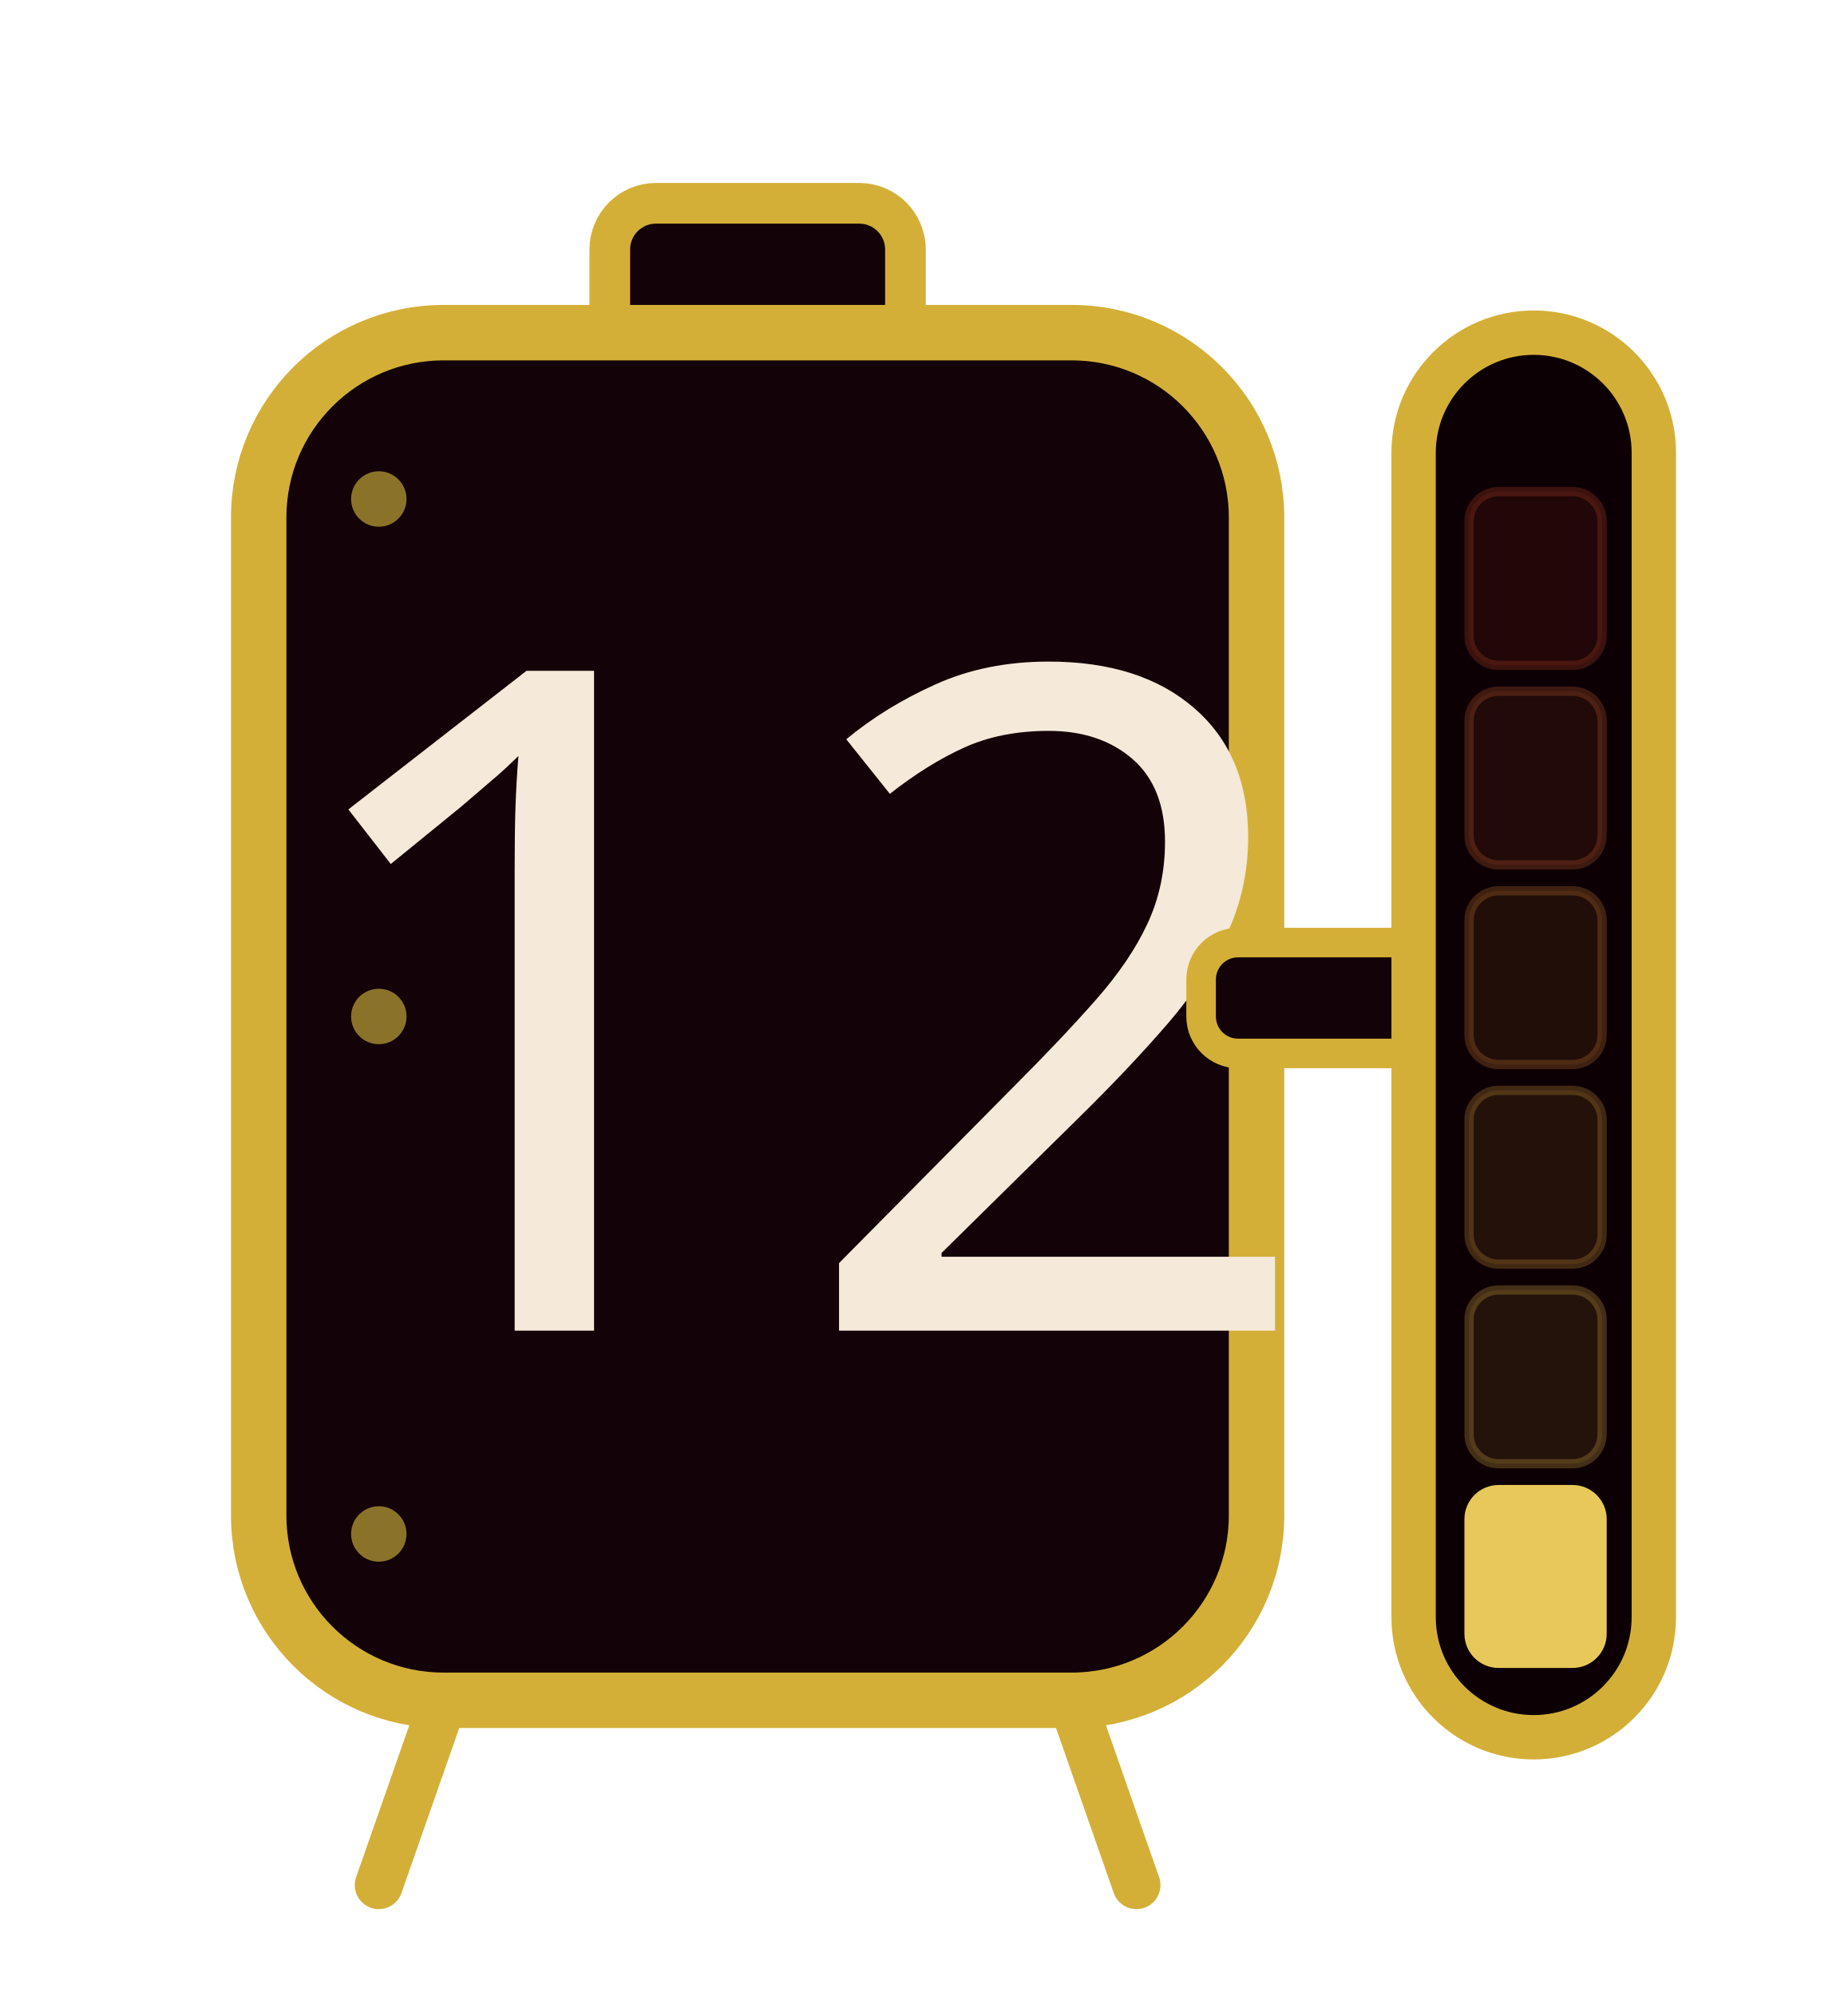
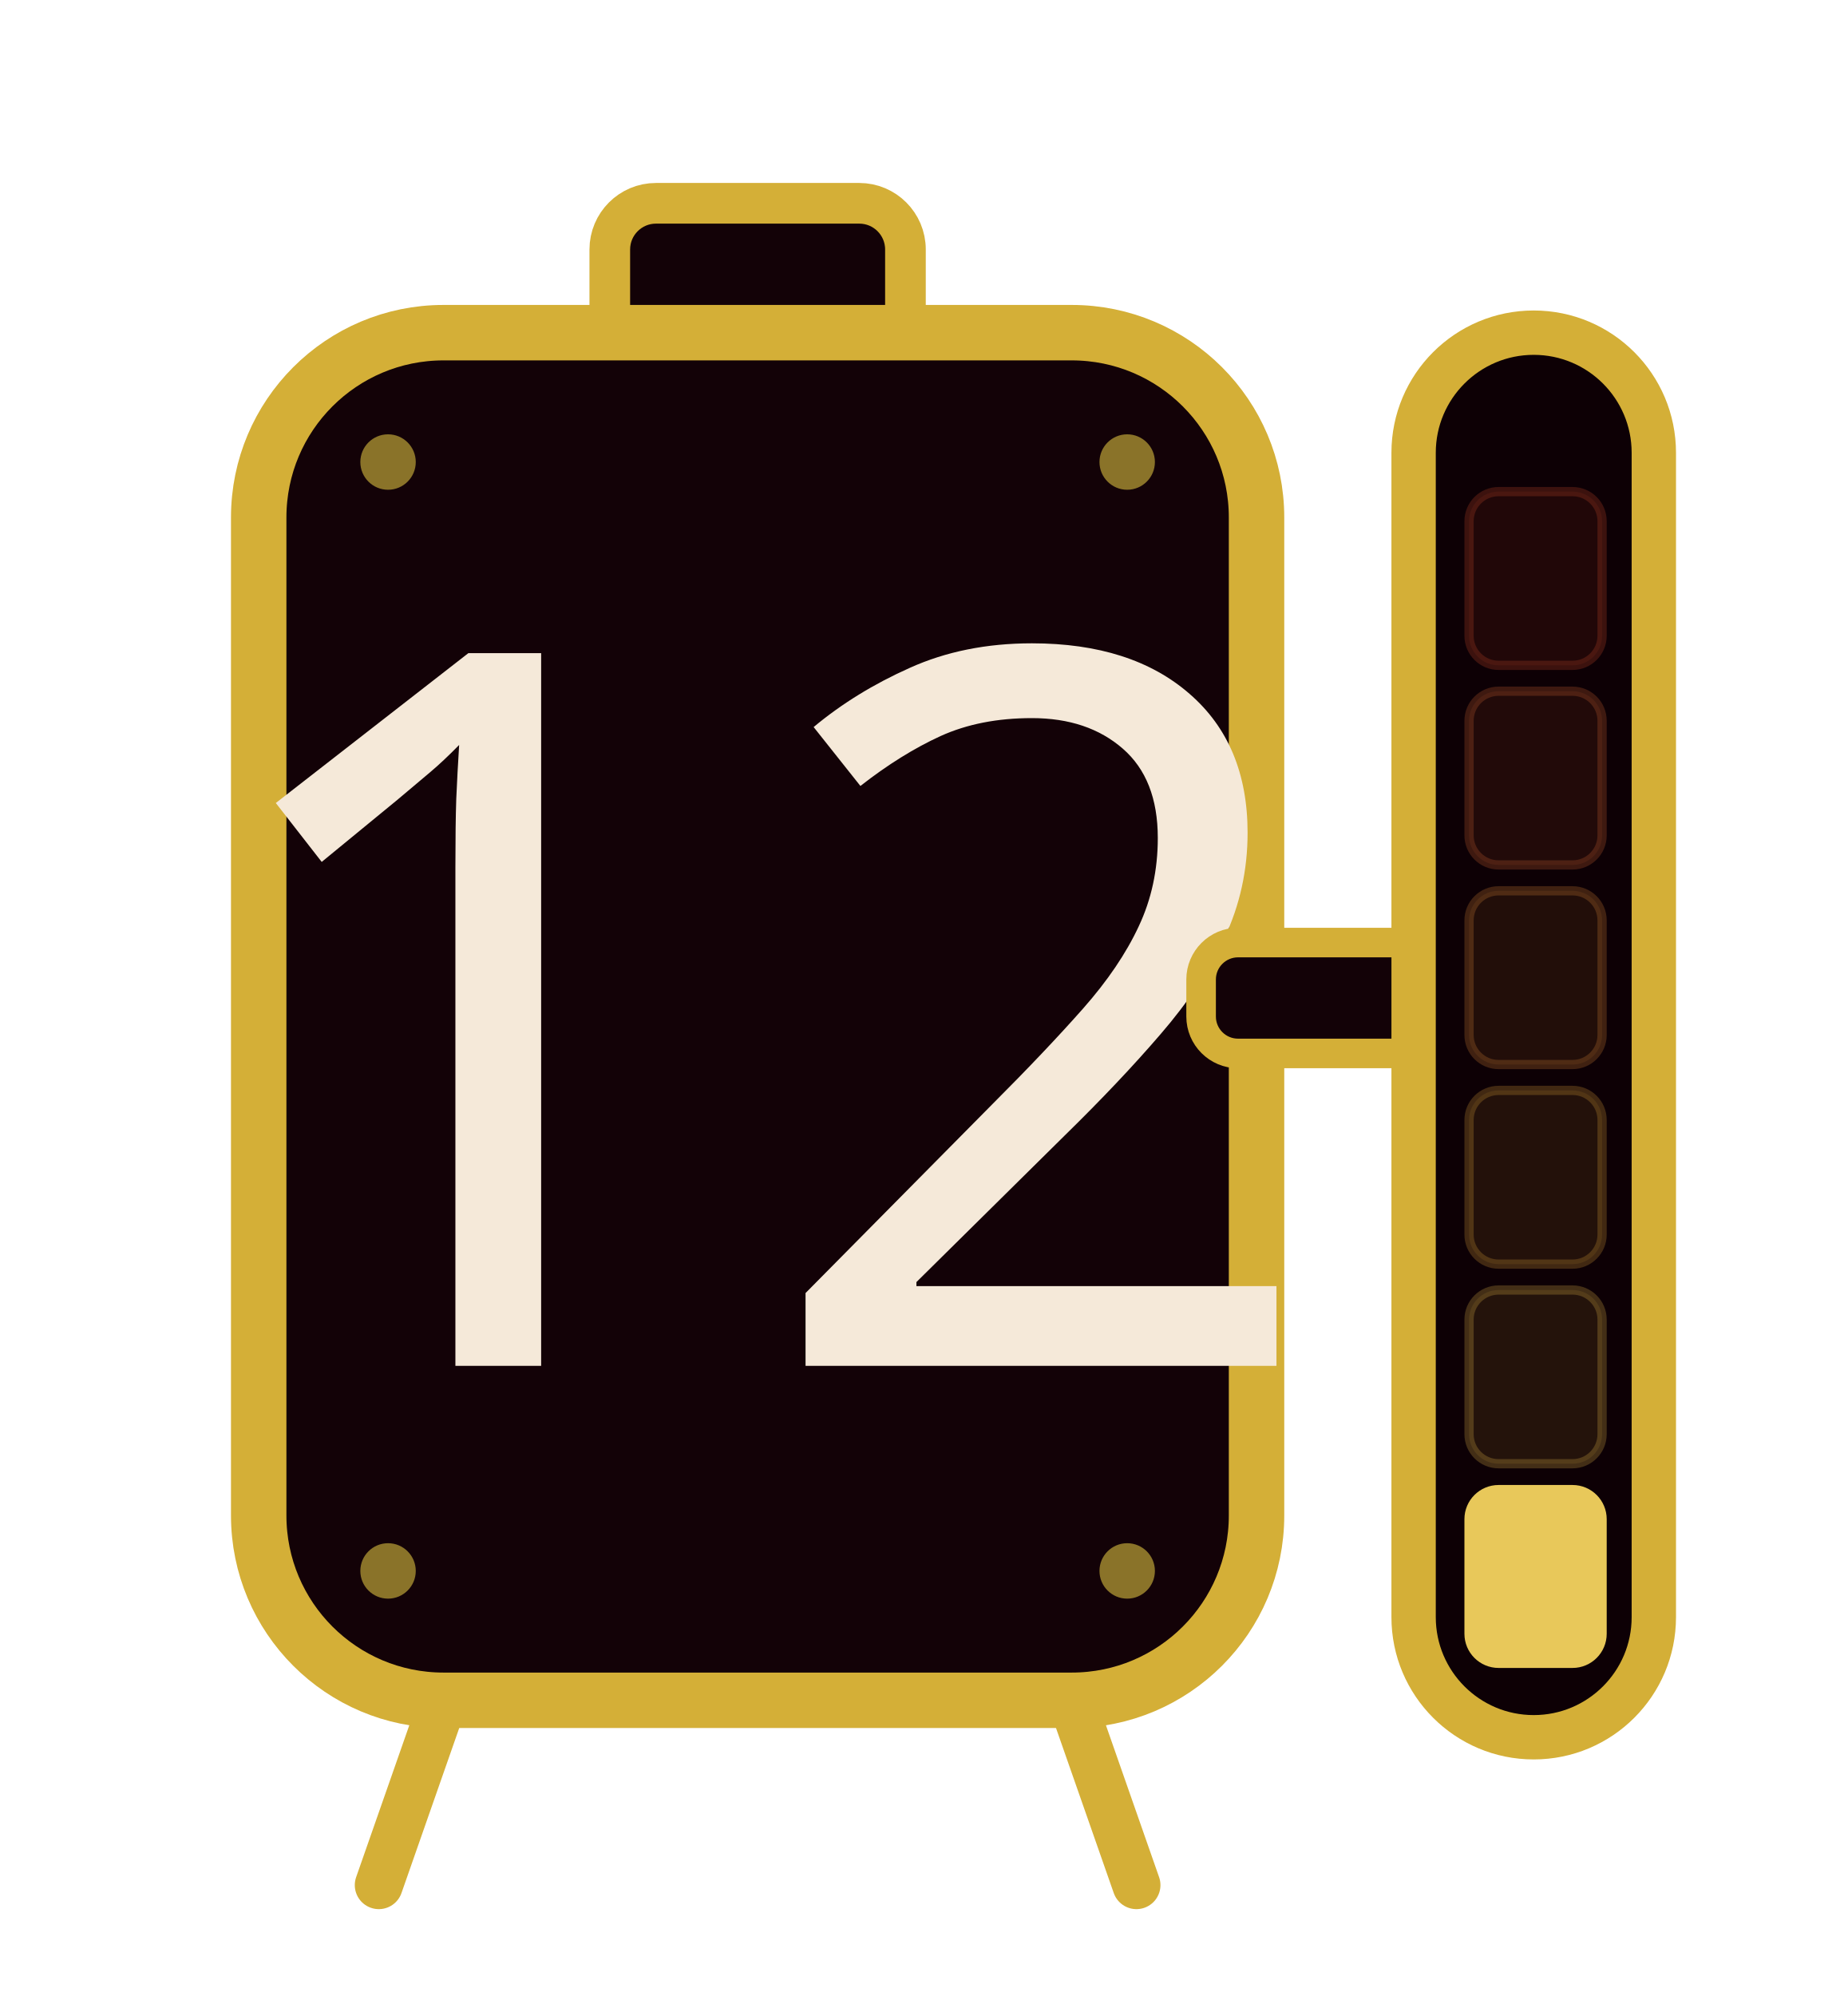
<svg xmlns="http://www.w3.org/2000/svg" viewBox="0 0 100 108" width="200" height="216">
-   <defs />
  <rect x="33" y="11" width="16" height="8" rx="2.5" fill="#130207" stroke="#d4af37" stroke-width="2.2" />
  <path d="M24 92 l-3.5 10 M58 92 l3.5 10" stroke="#d4af37" stroke-width="2.6" stroke-linecap="round" />
  <rect x="14" y="18" width="54" height="74" rx="10" fill="#130207" stroke="#d4af37" stroke-width="3" />
-   <circle cx="20.5" cy="27" r="1.5" fill="#8a7329" />
-   <circle cx="20.5" cy="55" r="1.5" fill="#8a7329" />
-   <circle cx="20.5" cy="83" r="1.5" fill="#8a7329" />
-   <text x="43" y="72" text-anchor="middle" font-family="'Bebas Neue', Impact, sans-serif" font-size="50" fill="#f5e9d9">12</text>
+   <circle cx="21" cy="25" r="1.5" fill="#8a7329" />
+   <circle cx="61" cy="25" r="1.5" fill="#8a7329" />
+   <circle cx="21" cy="85" r="1.5" fill="#8a7329" />
+   <circle cx="61" cy="85" r="1.5" fill="#8a7329" />
+   <text x="41" y="73.9" text-anchor="middle" font-family="'Bebas Neue', Impact, sans-serif" font-size="54" fill="#f5e9d9">12</text>
  <rect x="65" y="51" width="14" height="6" rx="2" fill="#130207" stroke="#d4af37" stroke-width="1.6" />
  <rect x="76.5" y="18" width="13" height="76" rx="6.5" fill="#0d0005" stroke="#d4af37" stroke-width="2.4" />
  <rect x="79.5" y="80.6" width="7.2" height="9.4" rx="1.6" fill="#e8c85a" fill-opacity="1" stroke="#e8c85a" stroke-opacity="1" stroke-width="0.5" />
  <rect x="79.5" y="69.8" width="7.2" height="9.4" rx="1.6" fill="#dcb246" fill-opacity="0.11" stroke="#dcb246" stroke-opacity="0.26" stroke-width="0.5" />
  <rect x="79.5" y="59.0" width="7.2" height="9.4" rx="1.6" fill="#d49a37" fill-opacity="0.11" stroke="#d49a37" stroke-opacity="0.26" stroke-width="0.5" />
  <rect x="79.5" y="48.2" width="7.2" height="9.4" rx="1.6" fill="#cf7f33" fill-opacity="0.11" stroke="#cf7f33" stroke-opacity="0.26" stroke-width="0.5" />
  <rect x="79.5" y="37.4" width="7.2" height="9.4" rx="1.6" fill="#c8632e" fill-opacity="0.11" stroke="#c8632e" stroke-opacity="0.26" stroke-width="0.5" />
  <rect x="79.5" y="26.6" width="7.2" height="9.4" rx="1.6" fill="#c0472a" fill-opacity="0.11" stroke="#c0472a" stroke-opacity="0.26" stroke-width="0.5" />
</svg>
